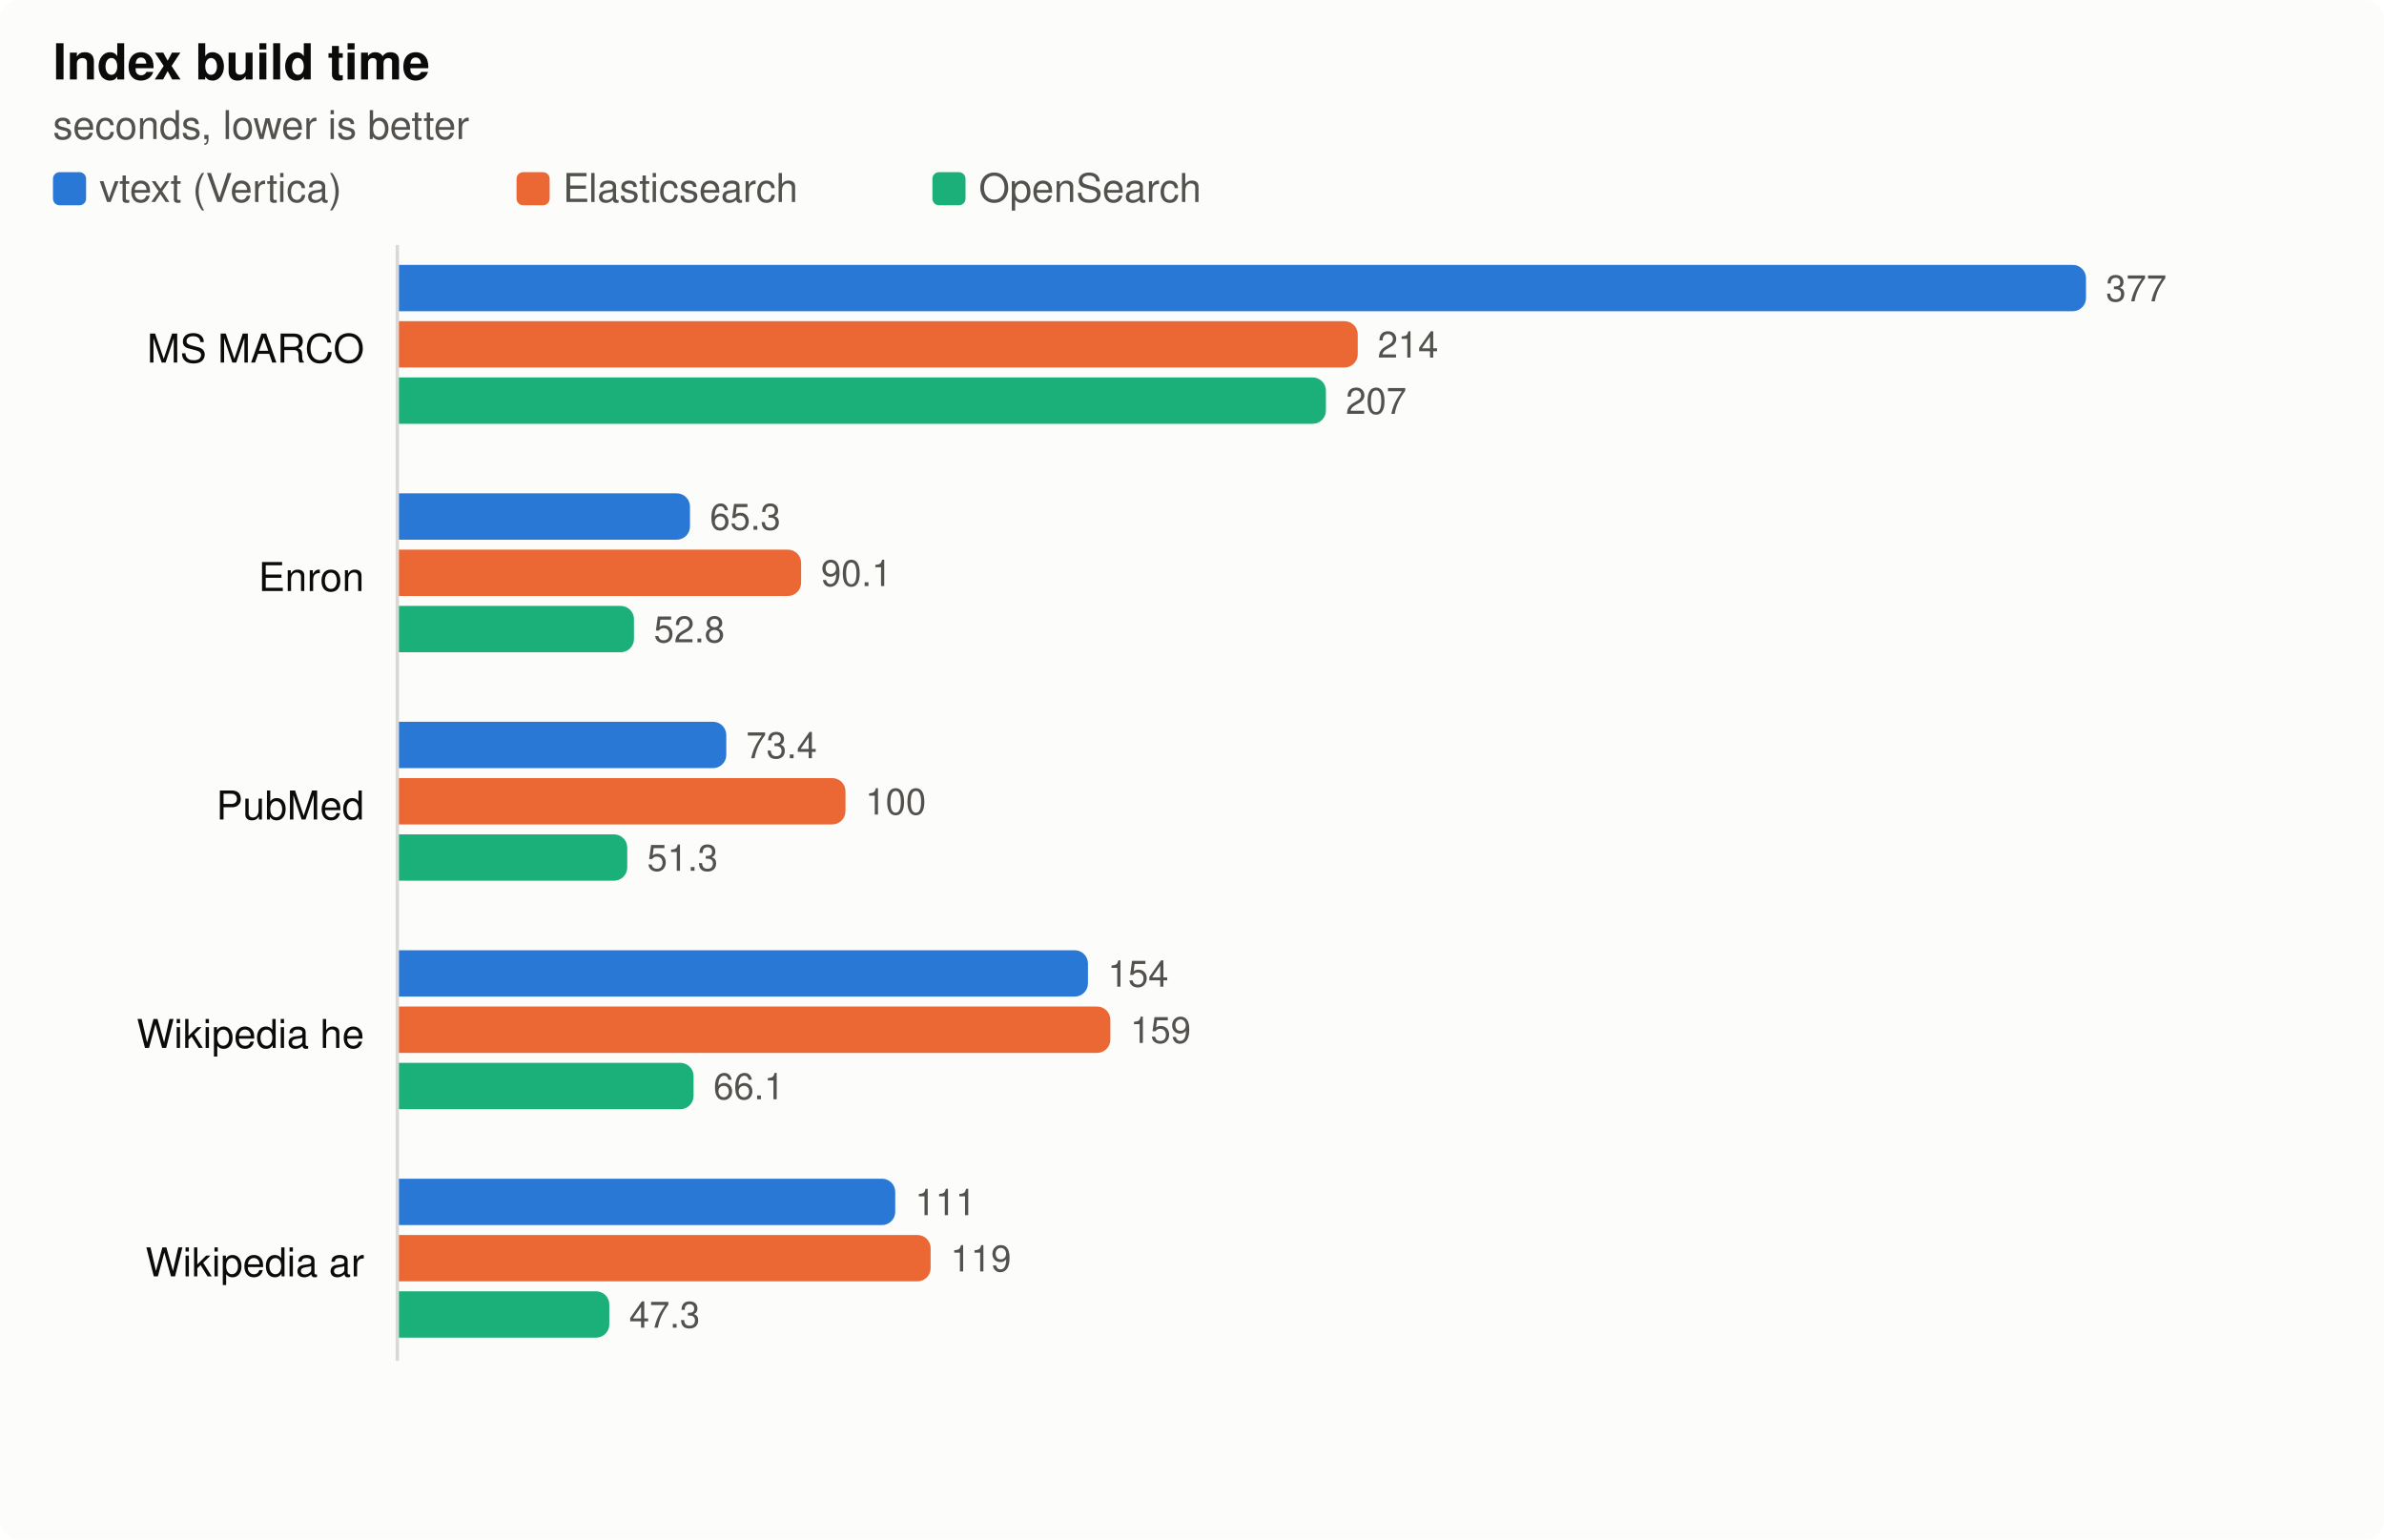
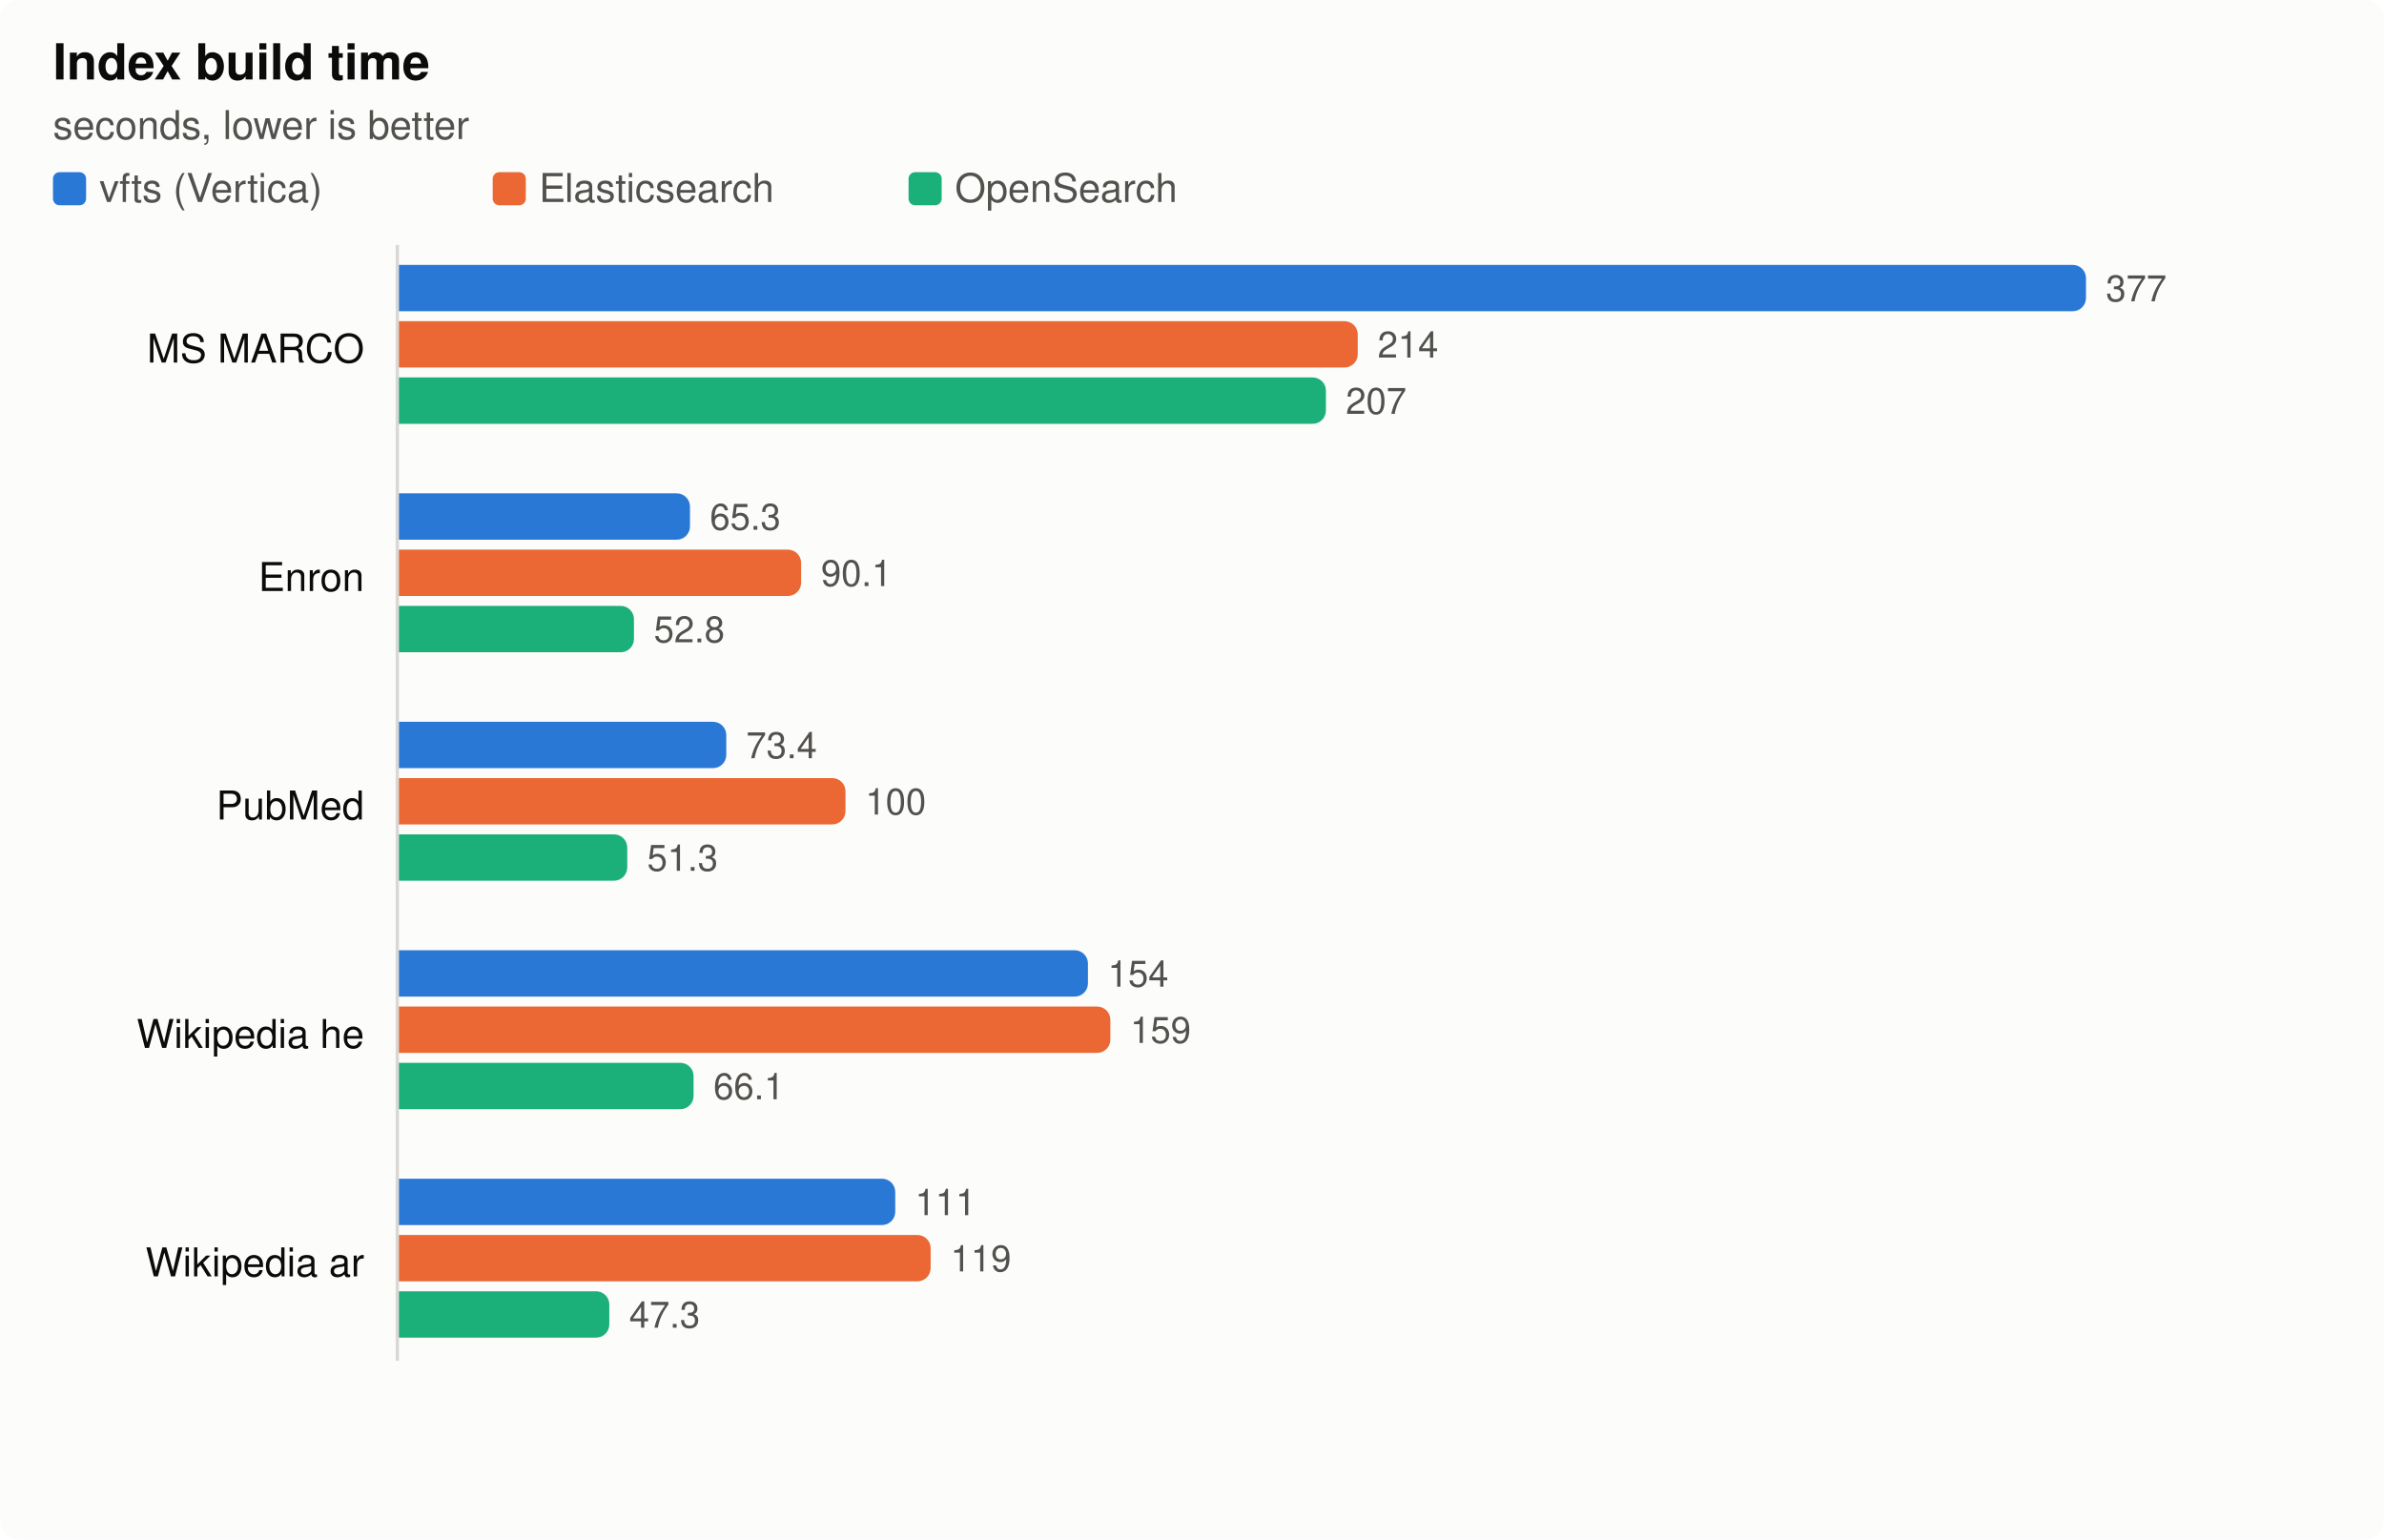
<svg xmlns="http://www.w3.org/2000/svg" width="720" height="465" viewBox="0 0 720 465" role="img" aria-label="Index build time">
  <style>
.bg{fill:#fcfcfb}.t1{fill:#0b0b0b}.t2{fill:#52514e}.ax{stroke:#d9d8d4}
- .vtext{fill:#2a78d6}.es{fill:#eb6834}.os{fill:#1baf7a}.vtext_b{fill:#eda100}.vtext_s{fill:#6250d6}
- .vtext_snap{fill:url(#hatch);stroke:#2a78d6;stroke-width:1}
- @media (prefers-color-scheme: dark){.bg{fill:#1a1a19}.t1{fill:#f0efec}.t2{fill:#c3c2b7}.ax{stroke:#3a3a38}.vtext{fill:#3987e5}.es{fill:#d95926}.os{fill:#199e70}.vtext_b{fill:#c98500}.vtext_s{fill:#9085e9}.vtext_snap{fill:url(#hatch);stroke:#3987e5}}
+ .vfts{fill:#2a78d6}.es{fill:#eb6834}.os{fill:#1baf7a}.vfts_b{fill:#eda100}.vfts_s{fill:#6250d6}
+ .vfts_snap{fill:url(#hatch);stroke:#2a78d6;stroke-width:1}
+ @media (prefers-color-scheme: dark){.bg{fill:#1a1a19}.t1{fill:#f0efec}.t2{fill:#c3c2b7}.ax{stroke:#3a3a38}.vfts{fill:#3987e5}.es{fill:#d95926}.os{fill:#199e70}.vfts_b{fill:#c98500}.vfts_s{fill:#9085e9}.vfts_snap{fill:url(#hatch);stroke:#3987e5}}
text{font-family:-apple-system,Segoe UI,Helvetica,Arial,sans-serif}
</style>
  <defs>
    <pattern id="hatch" patternUnits="userSpaceOnUse" width="6" height="6" patternTransform="rotate(45)">
      <rect class="bg" width="6" height="6" />
-       <rect class="vtext" width="3" height="6" />
+       <rect class="vfts" width="3" height="6" />
    </pattern>
  </defs>
  <rect class="bg" width="720" height="465" rx="6" />
  <text class="t1" x="16" y="24" font-size="15" font-weight="600">Index build time</text>
  <text class="t2" x="16" y="42" font-size="12">seconds, lower is better</text>
-   <rect class="vtext" x="16" y="52" width="10" height="10" rx="2" />
-   <text class="t2" x="30" y="61" font-size="12">vtext (Vertica)</text>
-   <rect class="es" x="156.0" y="52" width="10" height="10" rx="2" />
-   <text class="t2" x="170.0" y="61" font-size="12">Elasticsearch</text>
-   <rect class="os" x="281.6" y="52" width="10" height="10" rx="2" />
-   <text class="t2" x="295.6" y="61" font-size="12">OpenSearch</text>
+   <rect class="vfts" x="16" y="52" width="10" height="10" rx="2" />
+   <text class="t2" x="30" y="61" font-size="12">vfts (Vertica)</text>
+   <rect class="es" x="148.8" y="52" width="10" height="10" rx="2" />
+   <text class="t2" x="162.8" y="61" font-size="12">Elasticsearch</text>
+   <rect class="os" x="274.4" y="52" width="10" height="10" rx="2" />
+   <text class="t2" x="288.4" y="61" font-size="12">OpenSearch</text>
  <text class="t1" x="110" y="109.5" font-size="12" text-anchor="end">MS MARCO</text>
-   <path class="vtext" d="M120,80 h506.0 a4,4 0 0 1 4,4 v6 a4,4 0 0 1 -4,4 h-506.0 z" />
+   <path class="vfts" d="M120,80 h506.0 a4,4 0 0 1 4,4 v6 a4,4 0 0 1 -4,4 h-506.0 z" />
  <text class="t2" x="636.0" y="91" font-size="11">377</text>
  <path class="es" d="M120,97 h286.056 a4,4 0 0 1 4,4 v6 a4,4 0 0 1 -4,4 h-286.056 z" />
  <text class="t2" x="416.056" y="108" font-size="11">214</text>
  <path class="os" d="M120,114 h276.446 a4,4 0 0 1 4,4 v6 a4,4 0 0 1 -4,4 h-276.446 z" />
  <text class="t2" x="406.446" y="125" font-size="11">207</text>
  <text class="t1" x="110" y="178.5" font-size="12" text-anchor="end">Enron</text>
-   <path class="vtext" d="M120,149 h84.384 a4,4 0 0 1 4,4 v6 a4,4 0 0 1 -4,4 h-84.384 z" />
+   <path class="vfts" d="M120,149 h84.384 a4,4 0 0 1 4,4 v6 a4,4 0 0 1 -4,4 h-84.384 z" />
  <text class="t2" x="214.384" y="160" font-size="11">65.3</text>
  <path class="es" d="M120,166 h117.951 a4,4 0 0 1 4,4 v6 a4,4 0 0 1 -4,4 h-117.951 z" />
  <text class="t2" x="247.951" y="177" font-size="11">90.1</text>
  <path class="os" d="M120,183 h67.465 a4,4 0 0 1 4,4 v6 a4,4 0 0 1 -4,4 h-67.465 z" />
  <text class="t2" x="197.465" y="194" font-size="11">52.8</text>
  <text class="t1" x="110" y="247.5" font-size="12" text-anchor="end">PubMed</text>
-   <path class="vtext" d="M120,218 h95.347 a4,4 0 0 1 4,4 v6 a4,4 0 0 1 -4,4 h-95.347 z" />
+   <path class="vfts" d="M120,218 h95.347 a4,4 0 0 1 4,4 v6 a4,4 0 0 1 -4,4 h-95.347 z" />
  <text class="t2" x="225.347" y="229" font-size="11">73.4</text>
  <path class="es" d="M120,235 h131.35 a4,4 0 0 1 4,4 v6 a4,4 0 0 1 -4,4 h-131.35 z" />
  <text class="t2" x="261.35" y="246" font-size="11">100</text>
  <path class="os" d="M120,252 h65.435 a4,4 0 0 1 4,4 v6 a4,4 0 0 1 -4,4 h-65.435 z" />
  <text class="t2" x="195.435" y="263" font-size="11">51.3</text>
  <text class="t1" x="110" y="316.5" font-size="12" text-anchor="end">Wikipedia he</text>
-   <path class="vtext" d="M120,287 h204.575 a4,4 0 0 1 4,4 v6 a4,4 0 0 1 -4,4 h-204.575 z" />
+   <path class="vfts" d="M120,287 h204.575 a4,4 0 0 1 4,4 v6 a4,4 0 0 1 -4,4 h-204.575 z" />
  <text class="t2" x="334.575" y="298" font-size="11">154</text>
  <path class="es" d="M120,304 h211.342 a4,4 0 0 1 4,4 v6 a4,4 0 0 1 -4,4 h-211.342 z" />
  <text class="t2" x="341.342" y="315" font-size="11">159</text>
  <path class="os" d="M120,321 h85.467 a4,4 0 0 1 4,4 v6 a4,4 0 0 1 -4,4 h-85.467 z" />
  <text class="t2" x="215.467" y="332" font-size="11">66.1</text>
  <text class="t1" x="110" y="385.5" font-size="12" text-anchor="end">Wikipedia ar</text>
-   <path class="vtext" d="M120,356 h146.374 a4,4 0 0 1 4,4 v6 a4,4 0 0 1 -4,4 h-146.374 z" />
+   <path class="vfts" d="M120,356 h146.374 a4,4 0 0 1 4,4 v6 a4,4 0 0 1 -4,4 h-146.374 z" />
  <text class="t2" x="276.374" y="367" font-size="11">111</text>
  <path class="es" d="M120,373 h157.067 a4,4 0 0 1 4,4 v6 a4,4 0 0 1 -4,4 h-157.067 z" />
  <text class="t2" x="287.067" y="384" font-size="11">119</text>
  <path class="os" d="M120,390 h60.021 a4,4 0 0 1 4,4 v6 a4,4 0 0 1 -4,4 h-60.021 z" />
  <text class="t2" x="190.021" y="401" font-size="11">47.3</text>
  <line class="ax" x1="120" y1="74" x2="120" y2="411" stroke-width="1" />
</svg>
